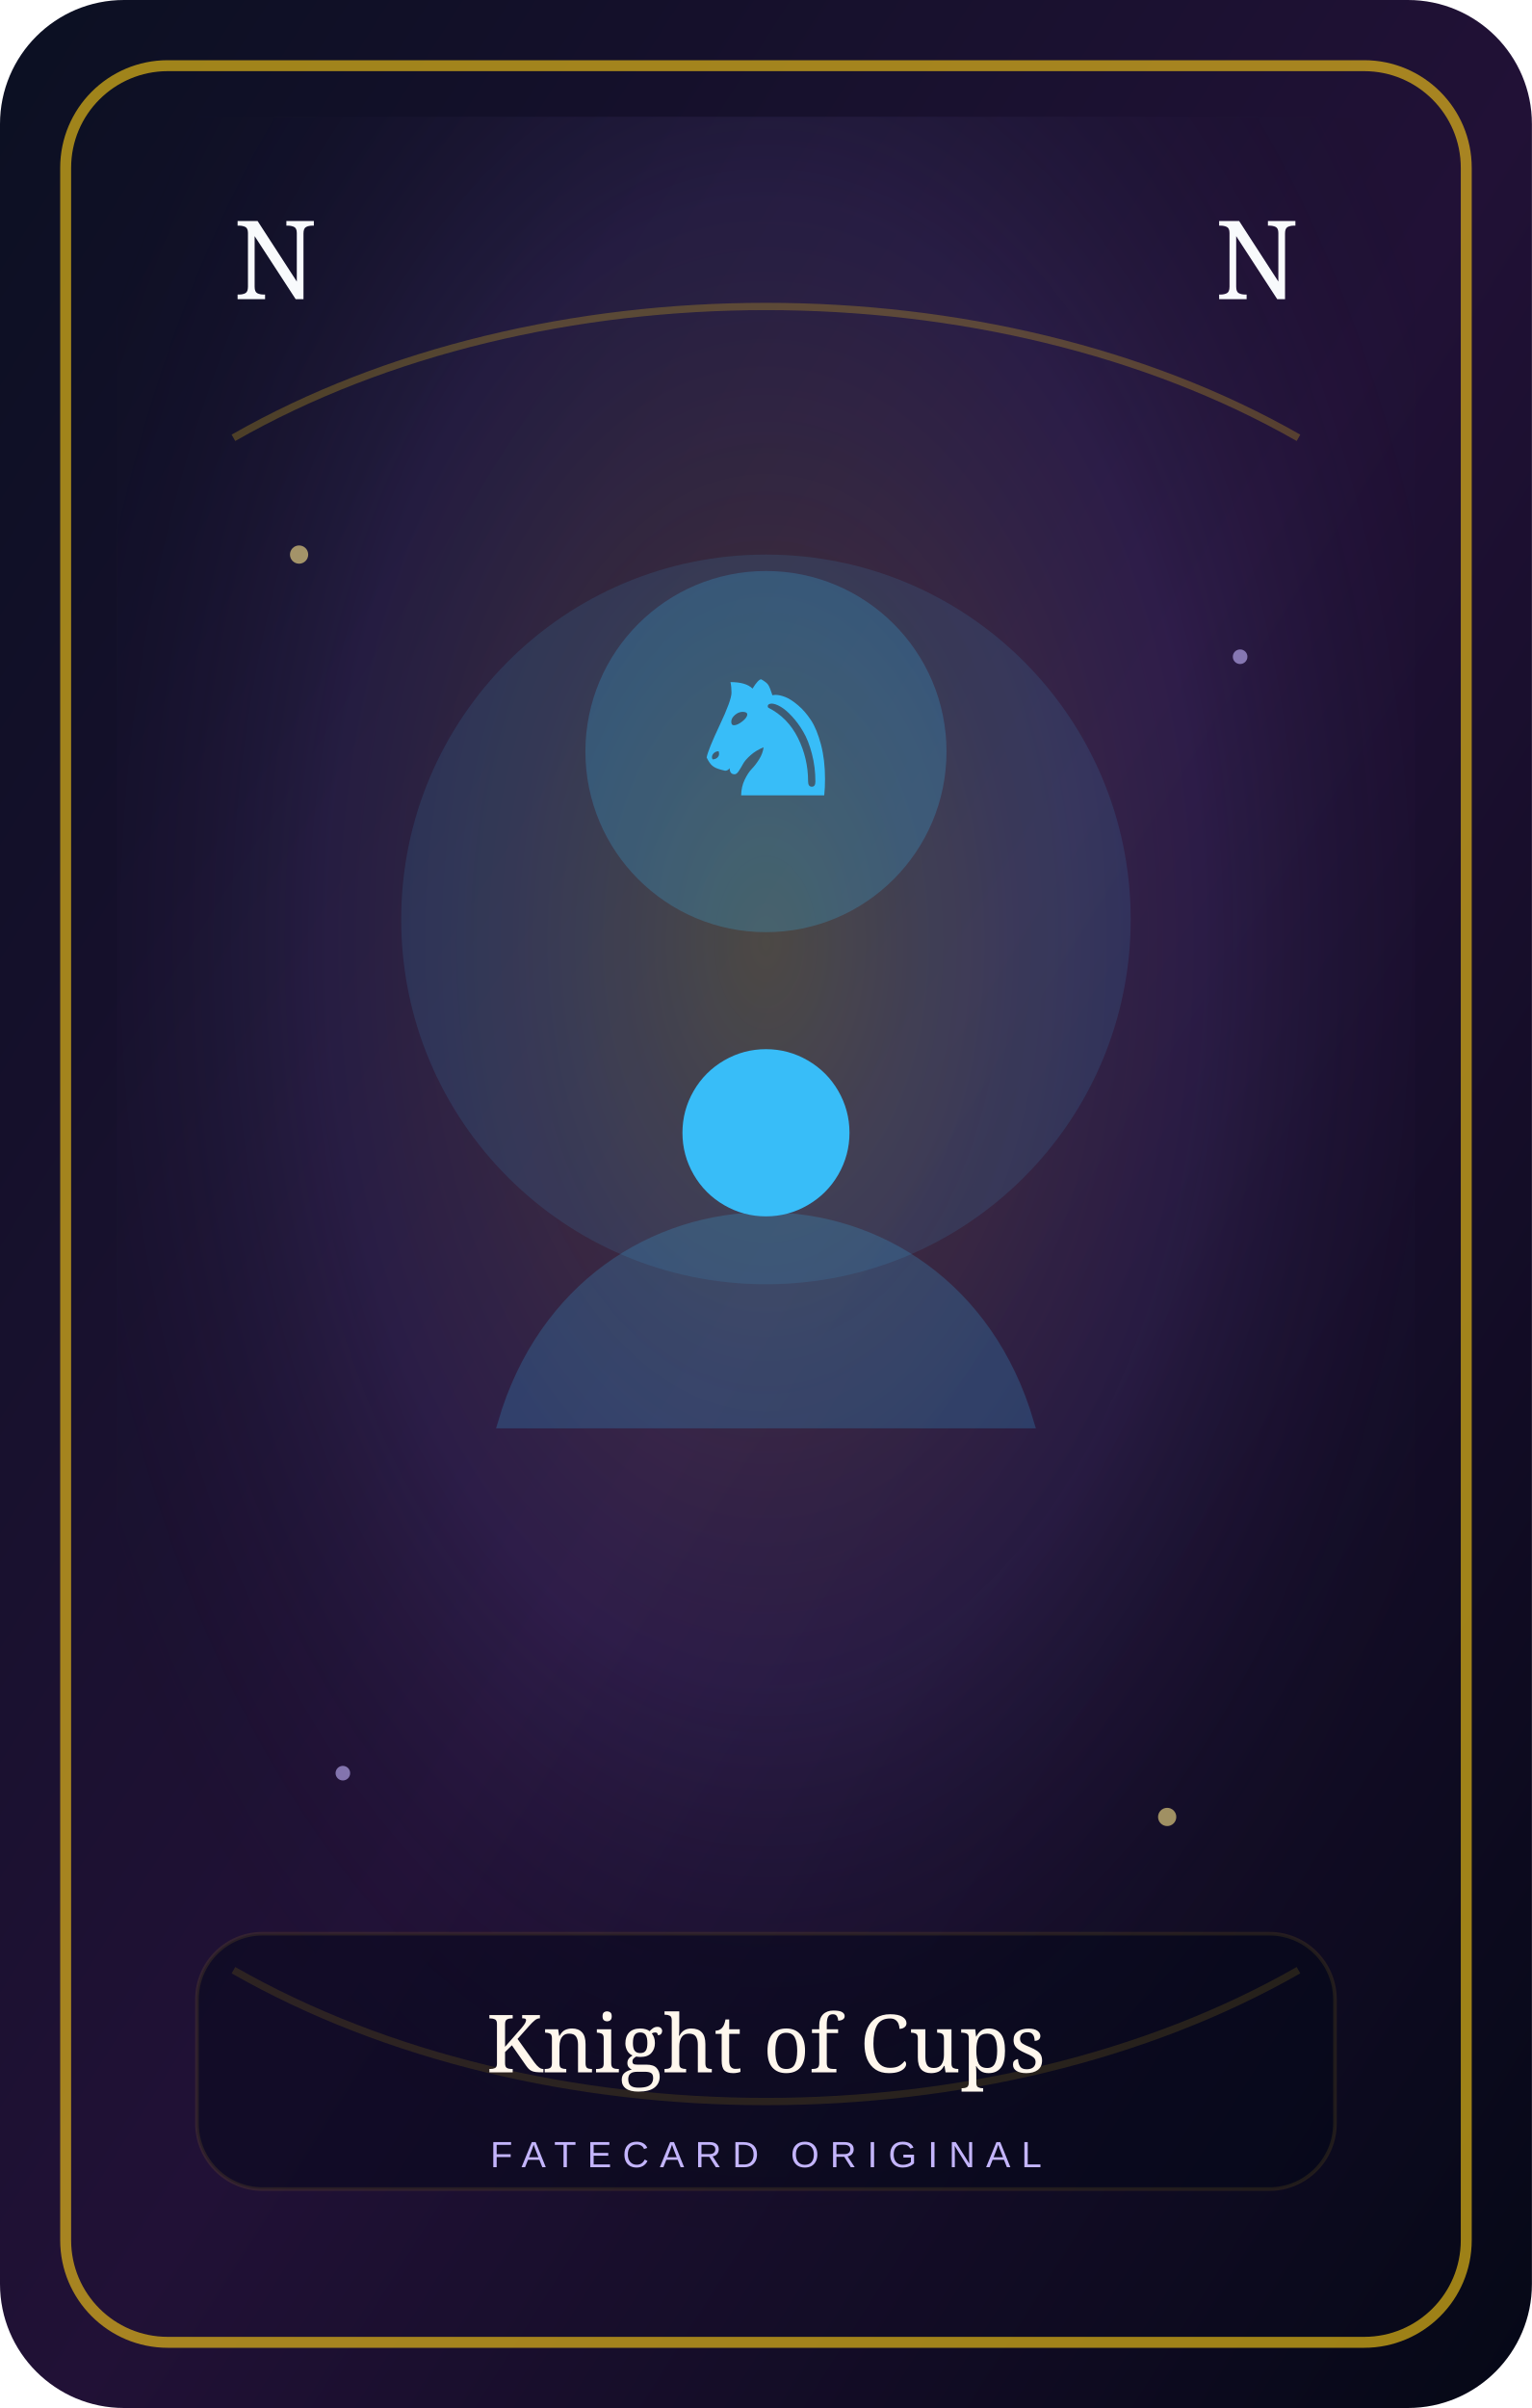
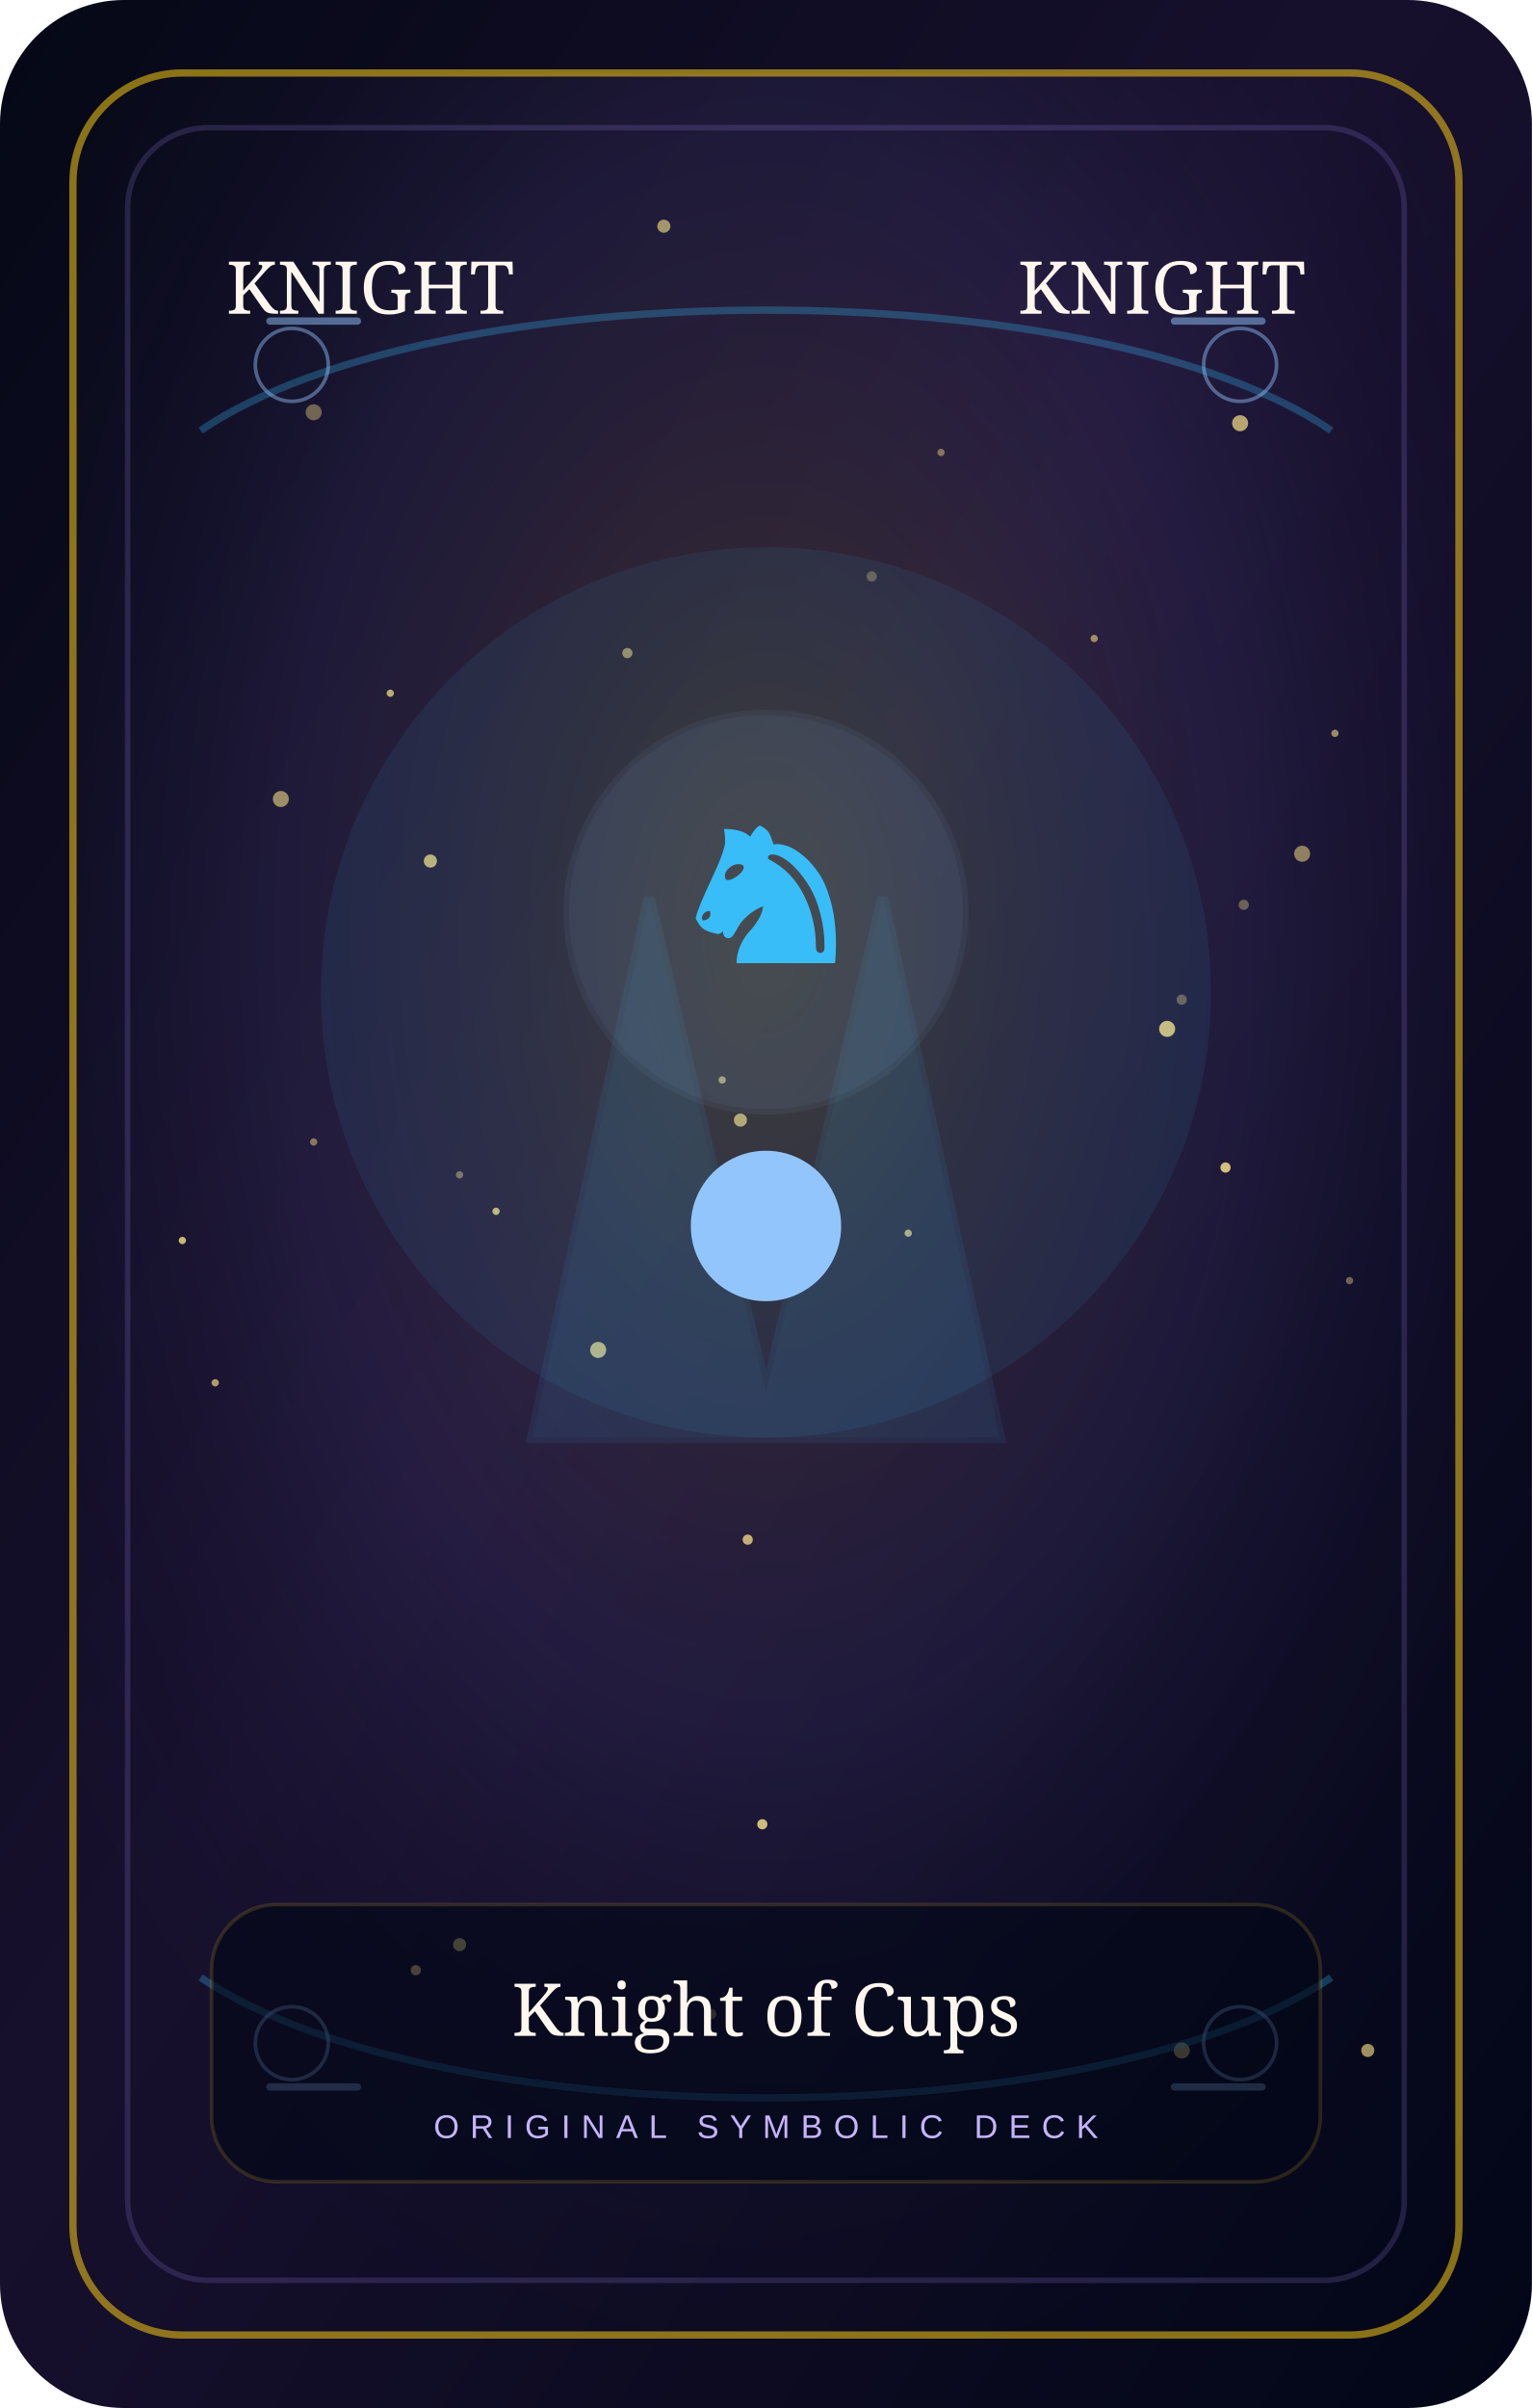
<svg xmlns="http://www.w3.org/2000/svg" width="420" height="660" viewBox="0 0 420 660" role="img" aria-label="Knight of Cups">
  <defs>
-     <linearGradient id="bg-minor_cups_knight" x1="0" y1="0" x2="1" y2="1">
-       <stop offset="0%" stop-color="#0b1022" />
-       <stop offset="52%" stop-color="#211136" />
-       <stop offset="100%" stop-color="#050816" />
+     <linearGradient id="bg" x1="0" y1="0" x2="1" y2="1">
+       <stop offset="0%" stop-color="#050816" />
+       <stop offset="45%" stop-color="#17102d" />
+       <stop offset="100%" stop-color="#020617" />
    </linearGradient>
-     <radialGradient id="glow-minor_cups_knight" cx="50%" cy="38%" r="62%">
-       <stop offset="0%" stop-color="#facc15" stop-opacity=".22" />
-       <stop offset="55%" stop-color="#a78bfa" stop-opacity=".10" />
-       <stop offset="100%" stop-color="#000000" stop-opacity="0" />
+     <radialGradient id="aura" cx="50%" cy="38%" r="68%">
+       <stop offset="0%" stop-color="#facc15" stop-opacity=".18" />
+       <stop offset="52%" stop-color="#a78bfa" stop-opacity=".10" />
+       <stop offset="100%" stop-color="#020617" stop-opacity="0" />
    </radialGradient>
-     <filter id="soft-minor_cups_knight" x="-20%" y="-20%" width="140%" height="140%">
-       <feGaussianBlur stdDeviation="4" />
+     <filter id="glow" x="-30%" y="-30%" width="160%" height="160%">
+       <feDropShadow dx="0" dy="0" stdDeviation="6" flood-color="#38bdf8" flood-opacity=".42" />
    </filter>
  </defs>
-   <rect width="420" height="660" rx="34" fill="url(#bg-minor_cups_knight)" />
-   <rect x="18" y="18" width="384" height="624" rx="28" fill="none" stroke="#facc15" stroke-opacity=".62" stroke-width="3" />
-   <rect x="32" y="32" width="356" height="596" rx="22" fill="url(#glow-minor_cups_knight)" />
-   <path d="M64 120 C148 72, 272 72, 356 120 M64 540 C148 588, 272 588, 356 540" fill="none" stroke="#facc15" stroke-opacity=".24" stroke-width="2" />
-   <g opacity=".6">
-     <circle cx="82" cy="152" r="2.5" fill="#fde68a" />
-     <circle cx="340" cy="180" r="2" fill="#c4b5fd" />
-     <circle cx="320" cy="498" r="2.5" fill="#fde68a" />
-     <circle cx="94" cy="486" r="2" fill="#c4b5fd" />
-   </g>
-   <circle cx="210" cy="252" r="100" fill="#38bdf8" opacity=".12" />
-   <path d="M138 390 C160 315, 260 315, 282 390 Z" fill="#38bdf8" opacity=".20" stroke="#38bdf8" stroke-width="3" />
-   <circle cx="210" cy="206" r="48" fill="#38bdf8" opacity=".22" stroke="#38bdf8" stroke-width="3" />
-   <text x="210" y="218" text-anchor="middle" font-size="54" font-family="Georgia, serif" fill="#38bdf8">♞</text>
-   <text x="210" y="326" text-anchor="middle" font-size="60" font-family="Georgia, serif" fill="#38bdf8">●</text>
-   <text x="64" y="82" font-size="30" font-family="Georgia, serif" fill="#f8fafc">N</text>
-   <text x="356" y="82" text-anchor="end" font-size="30" font-family="Georgia, serif" fill="#f8fafc">N</text>
-   <rect x="54" y="530" width="312" height="70" rx="18" fill="#020617" opacity=".48" stroke="#facc15" stroke-opacity=".20" />
-   <text x="210" y="568" text-anchor="middle" font-size="22" font-family="Georgia, serif" fill="#fff7ed">Knight of Cups</text>
-   <text x="210" y="594" text-anchor="middle" font-size="10" font-family="Arial, sans-serif" letter-spacing="3" fill="#c4b5fd">FATECARD ORIGINAL</text>
+   <rect width="420" height="660" rx="34" fill="url(#bg)" />
+   <rect x="20" y="20" width="380" height="620" rx="30" fill="url(#aura)" stroke="#facc15" stroke-opacity=".54" stroke-width="2" />
+   <rect x="35" y="35" width="350" height="590" rx="22" fill="none" stroke="#a78bfa" stroke-opacity=".18" stroke-width="1.5" />
+   <circle cx="324" cy="562" r="2.2" fill="#fde68a" opacity="0.57" />
+   <circle cx="86" cy="313" r="1.0" fill="#fde68a" opacity="0.46" />
+   <circle cx="357" cy="234" r="2.2" fill="#fde68a" opacity="0.51" />
+   <circle cx="300" cy="175" r="1.0" fill="#fde68a" opacity="0.56" />
+   <circle cx="195" cy="552" r="1.4" fill="#fde68a" opacity="0.40" />
+   <circle cx="249" cy="338" r="1.0" fill="#fde68a" opacity="0.71" />
+   <circle cx="203" cy="307" r="1.8" fill="#fde68a" opacity="0.67" />
+   <circle cx="341" cy="248" r="1.4" fill="#fde68a" opacity="0.35" />
+   <circle cx="136" cy="332" r="1.0" fill="#fde68a" opacity="0.76" />
+   <circle cx="209" cy="500" r="1.4" fill="#fde68a" opacity="0.79" />
+   <circle cx="114" cy="540" r="1.4" fill="#fde68a" opacity="0.70" />
+   <circle cx="340" cy="116" r="2.2" fill="#fde68a" opacity="0.69" />
+   <circle cx="126" cy="322" r="1.0" fill="#fde68a" opacity="0.41" />
+   <circle cx="366" cy="201" r="1.0" fill="#fde68a" opacity="0.56" />
+   <circle cx="320" cy="282" r="2.2" fill="#fde68a" opacity="0.79" />
+   <circle cx="107" cy="190" r="1.0" fill="#fde68a" opacity="0.71" />
+   <circle cx="172" cy="179" r="1.4" fill="#fde68a" opacity="0.53" />
+   <circle cx="375" cy="562" r="1.8" fill="#fde68a" opacity="0.61" />
+   <circle cx="126" cy="533" r="1.8" fill="#fde68a" opacity="0.68" />
+   <circle cx="221" cy="344" r="1.8" fill="#fde68a" opacity="0.49" />
+   <circle cx="77" cy="219" r="2.2" fill="#fde68a" opacity="0.57" />
+   <circle cx="118" cy="236" r="1.8" fill="#fde68a" opacity="0.73" />
+   <circle cx="324" cy="274" r="1.4" fill="#fde68a" opacity="0.34" />
+   <circle cx="182" cy="62" r="1.8" fill="#fde68a" opacity="0.60" />
+   <circle cx="370" cy="351" r="1.0" fill="#fde68a" opacity="0.40" />
+   <circle cx="164" cy="370" r="2.2" fill="#fde68a" opacity="0.74" />
+   <circle cx="336" cy="320" r="1.4" fill="#fde68a" opacity="0.81" />
+   <circle cx="239" cy="158" r="1.4" fill="#fde68a" opacity="0.30" />
+   <circle cx="258" cy="124" r="1.0" fill="#fde68a" opacity="0.43" />
+   <circle cx="59" cy="379" r="1.0" fill="#fde68a" opacity="0.65" />
+   <circle cx="50" cy="340" r="1.0" fill="#fde68a" opacity="0.77" />
+   <circle cx="198" cy="296" r="1.0" fill="#fde68a" opacity="0.60" />
+   <circle cx="86" cy="113" r="2.2" fill="#fde68a" opacity="0.39" />
+   <circle cx="205" cy="422" r="1.4" fill="#fde68a" opacity="0.73" />
+   <path d="M55 118 C120 74 300 74 365 118" fill="none" stroke="#38bdf8" stroke-opacity=".28" stroke-width="2" />
+   <path d="M55 542 C120 586 300 586 365 542" fill="none" stroke="#38bdf8" stroke-opacity=".28" stroke-width="2" />
+   <path d="M74 88 L98 88 M322 88 L346 88 M74 572 L98 572 M322 572 L346 572" stroke="#93c5fd" stroke-opacity=".50" stroke-width="2" stroke-linecap="round" />
+   <circle cx="80" cy="100" r="10" fill="none" stroke="#93c5fd" stroke-opacity=".45" />
+   <circle cx="340" cy="100" r="10" fill="none" stroke="#93c5fd" stroke-opacity=".45" />
+   <circle cx="80" cy="560" r="10" fill="none" stroke="#93c5fd" stroke-opacity=".45" />
+   <circle cx="340" cy="560" r="10" fill="none" stroke="#93c5fd" stroke-opacity=".45" />
+   <circle cx="210" cy="272" r="122" fill="#38bdf8" opacity=".08" />
+   <path d="M146 394 L178 246 L210 382 L242 246 L274 394 Z" fill="#38bdf8" opacity=".12" stroke="#38bdf8" stroke-width="3" stroke-opacity=".68" />
+   <circle cx="210" cy="250" r="54" fill="#93c5fd" opacity=".11" stroke="#93c5fd" stroke-width="3" stroke-opacity=".55" />
+   <text x="210" y="264" text-anchor="middle" font-size="64" font-family="Georgia, serif" fill="#38bdf8">♞</text>
+   <text x="210" y="350" text-anchor="middle" font-size="54" font-family="Georgia, serif" fill="#93c5fd">●</text>
+   <text x="62" y="86" font-size="20" font-family="Georgia, serif" fill="#fff7ed">KNIGHT</text>
+   <text x="358" y="86" text-anchor="end" font-size="20" font-family="Georgia, serif" fill="#fff7ed">KNIGHT</text>
+   <rect x="58" y="522" width="304" height="76" rx="18" fill="#020617" opacity=".62" stroke="#facc15" stroke-opacity=".24" />
+   <text x="210" y="558" text-anchor="middle" font-size="20" font-family="Georgia, serif" fill="#fff7ed">Knight of Cups</text>
+   <text x="210" y="586" text-anchor="middle" font-size="9" font-family="Arial, sans-serif" letter-spacing="3" fill="#c4b5fd">ORIGINAL SYMBOLIC DECK</text>
</svg>
